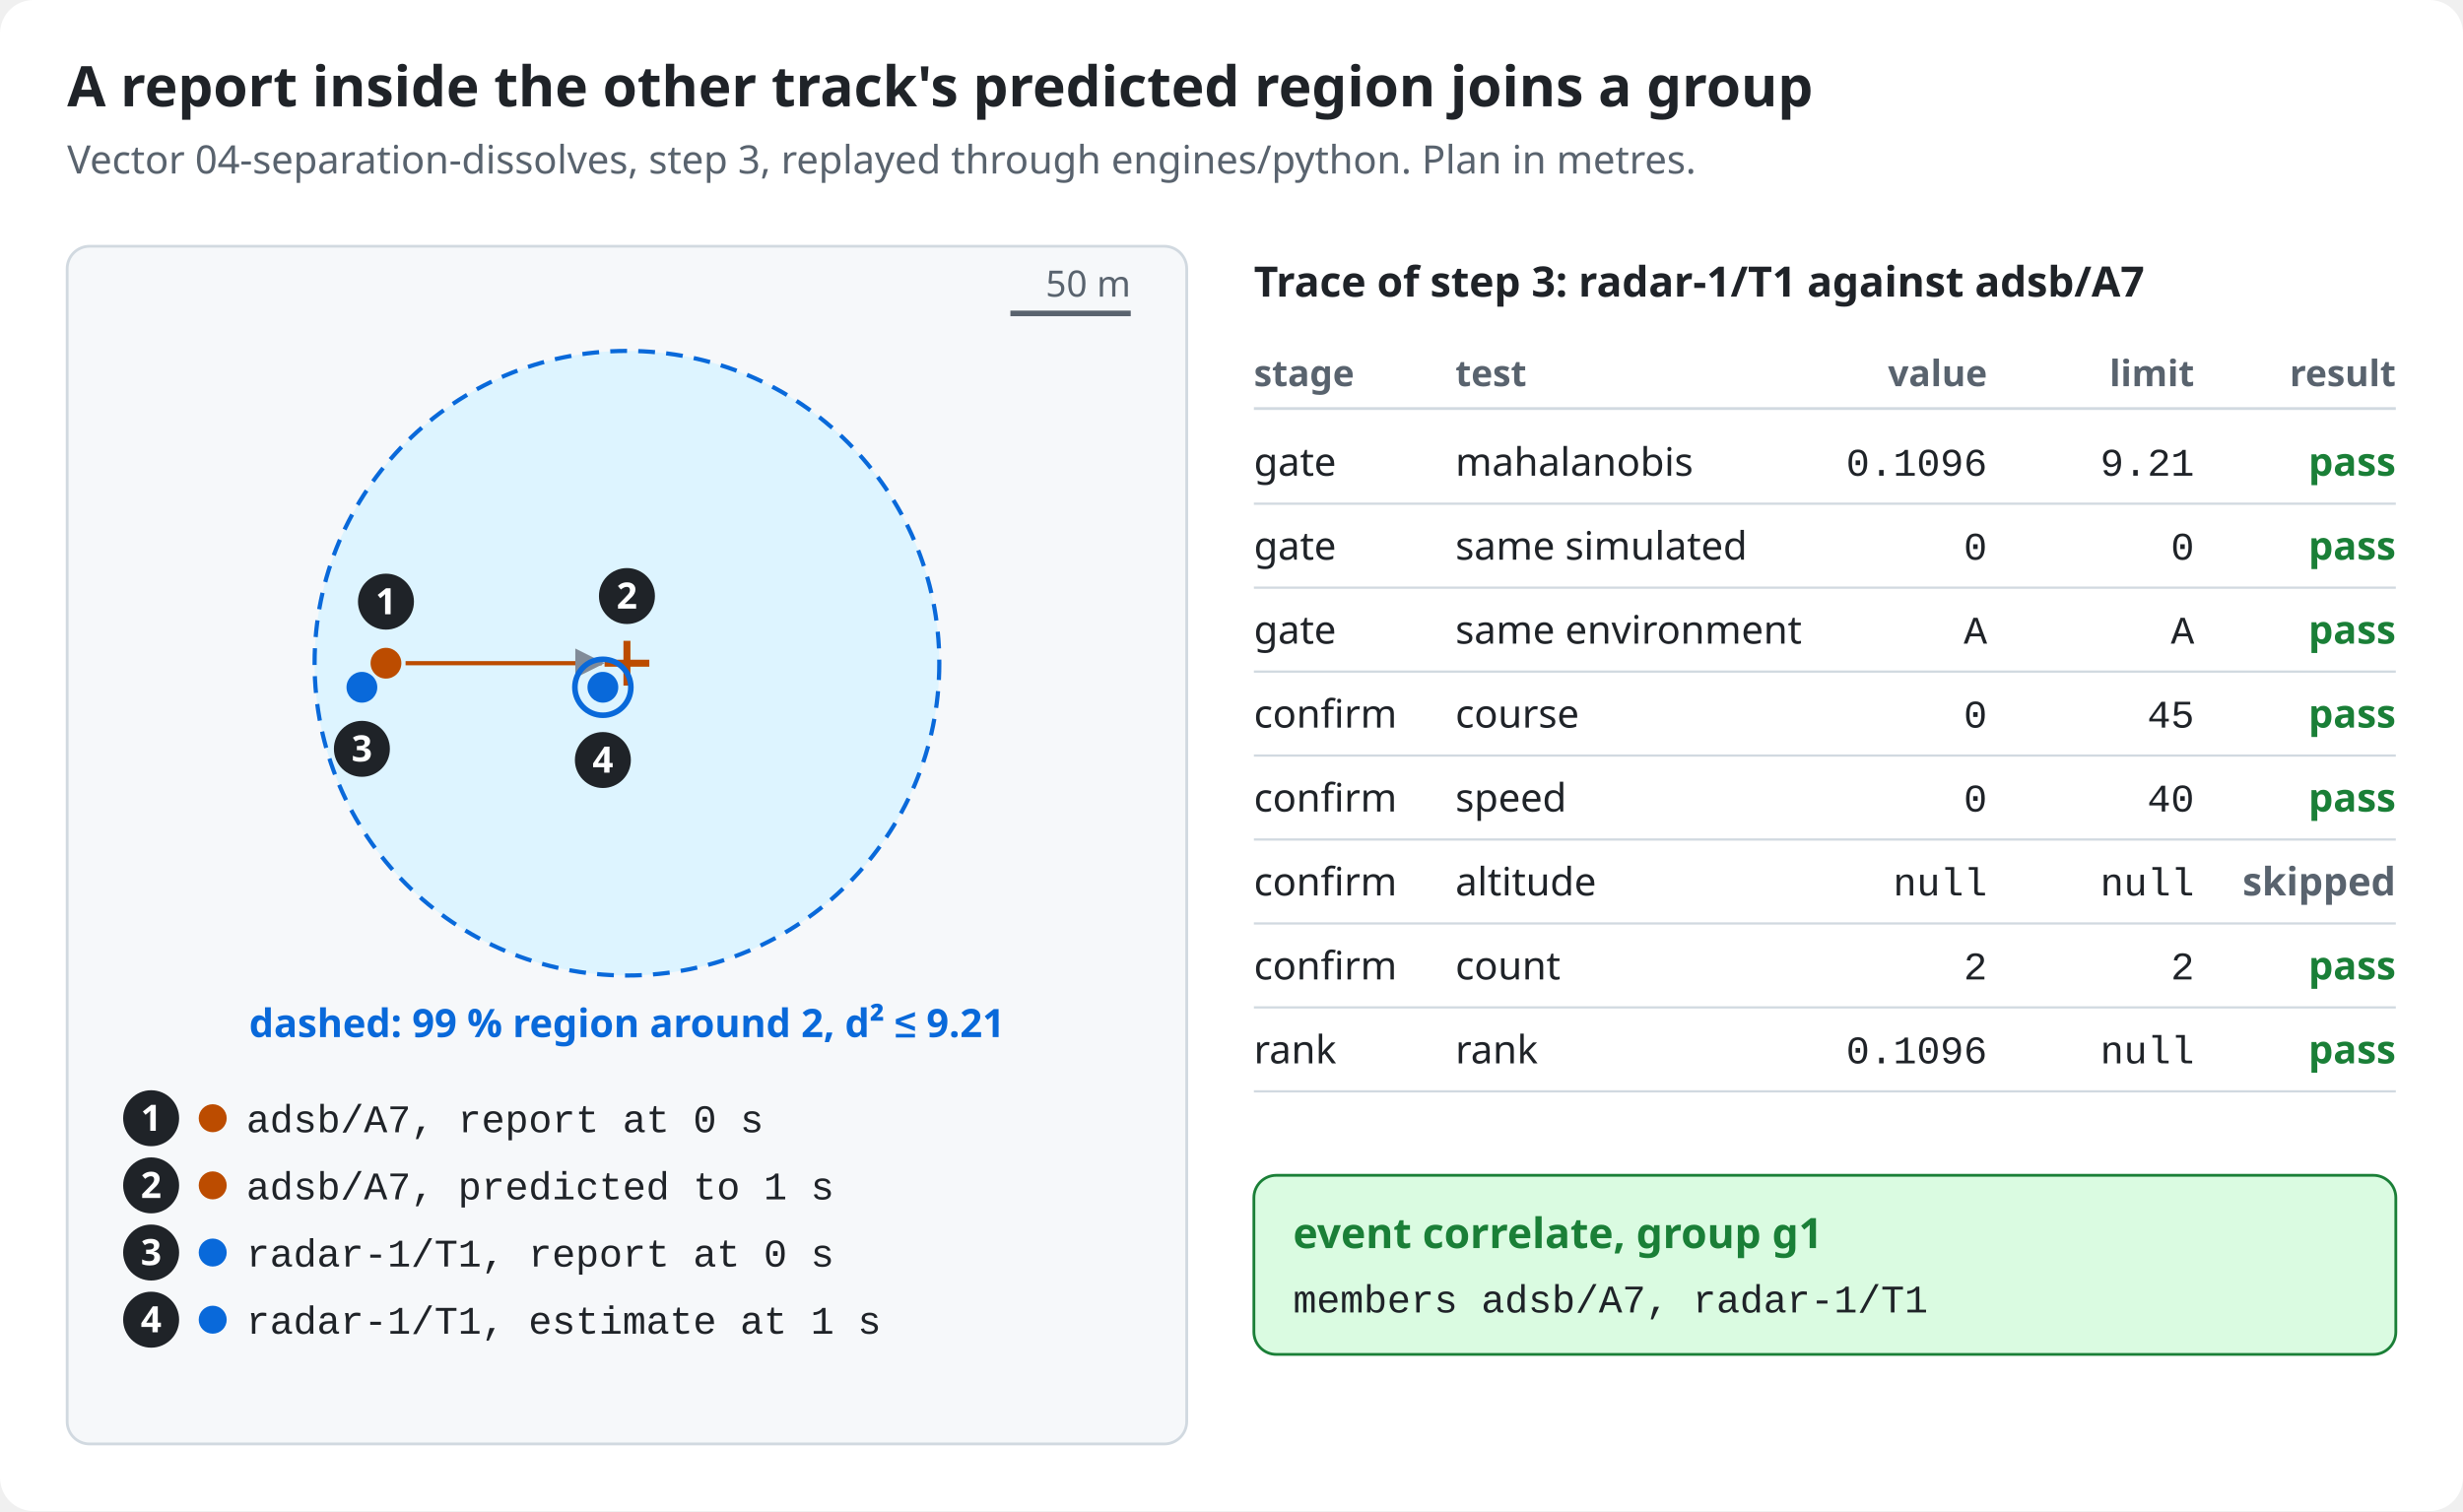
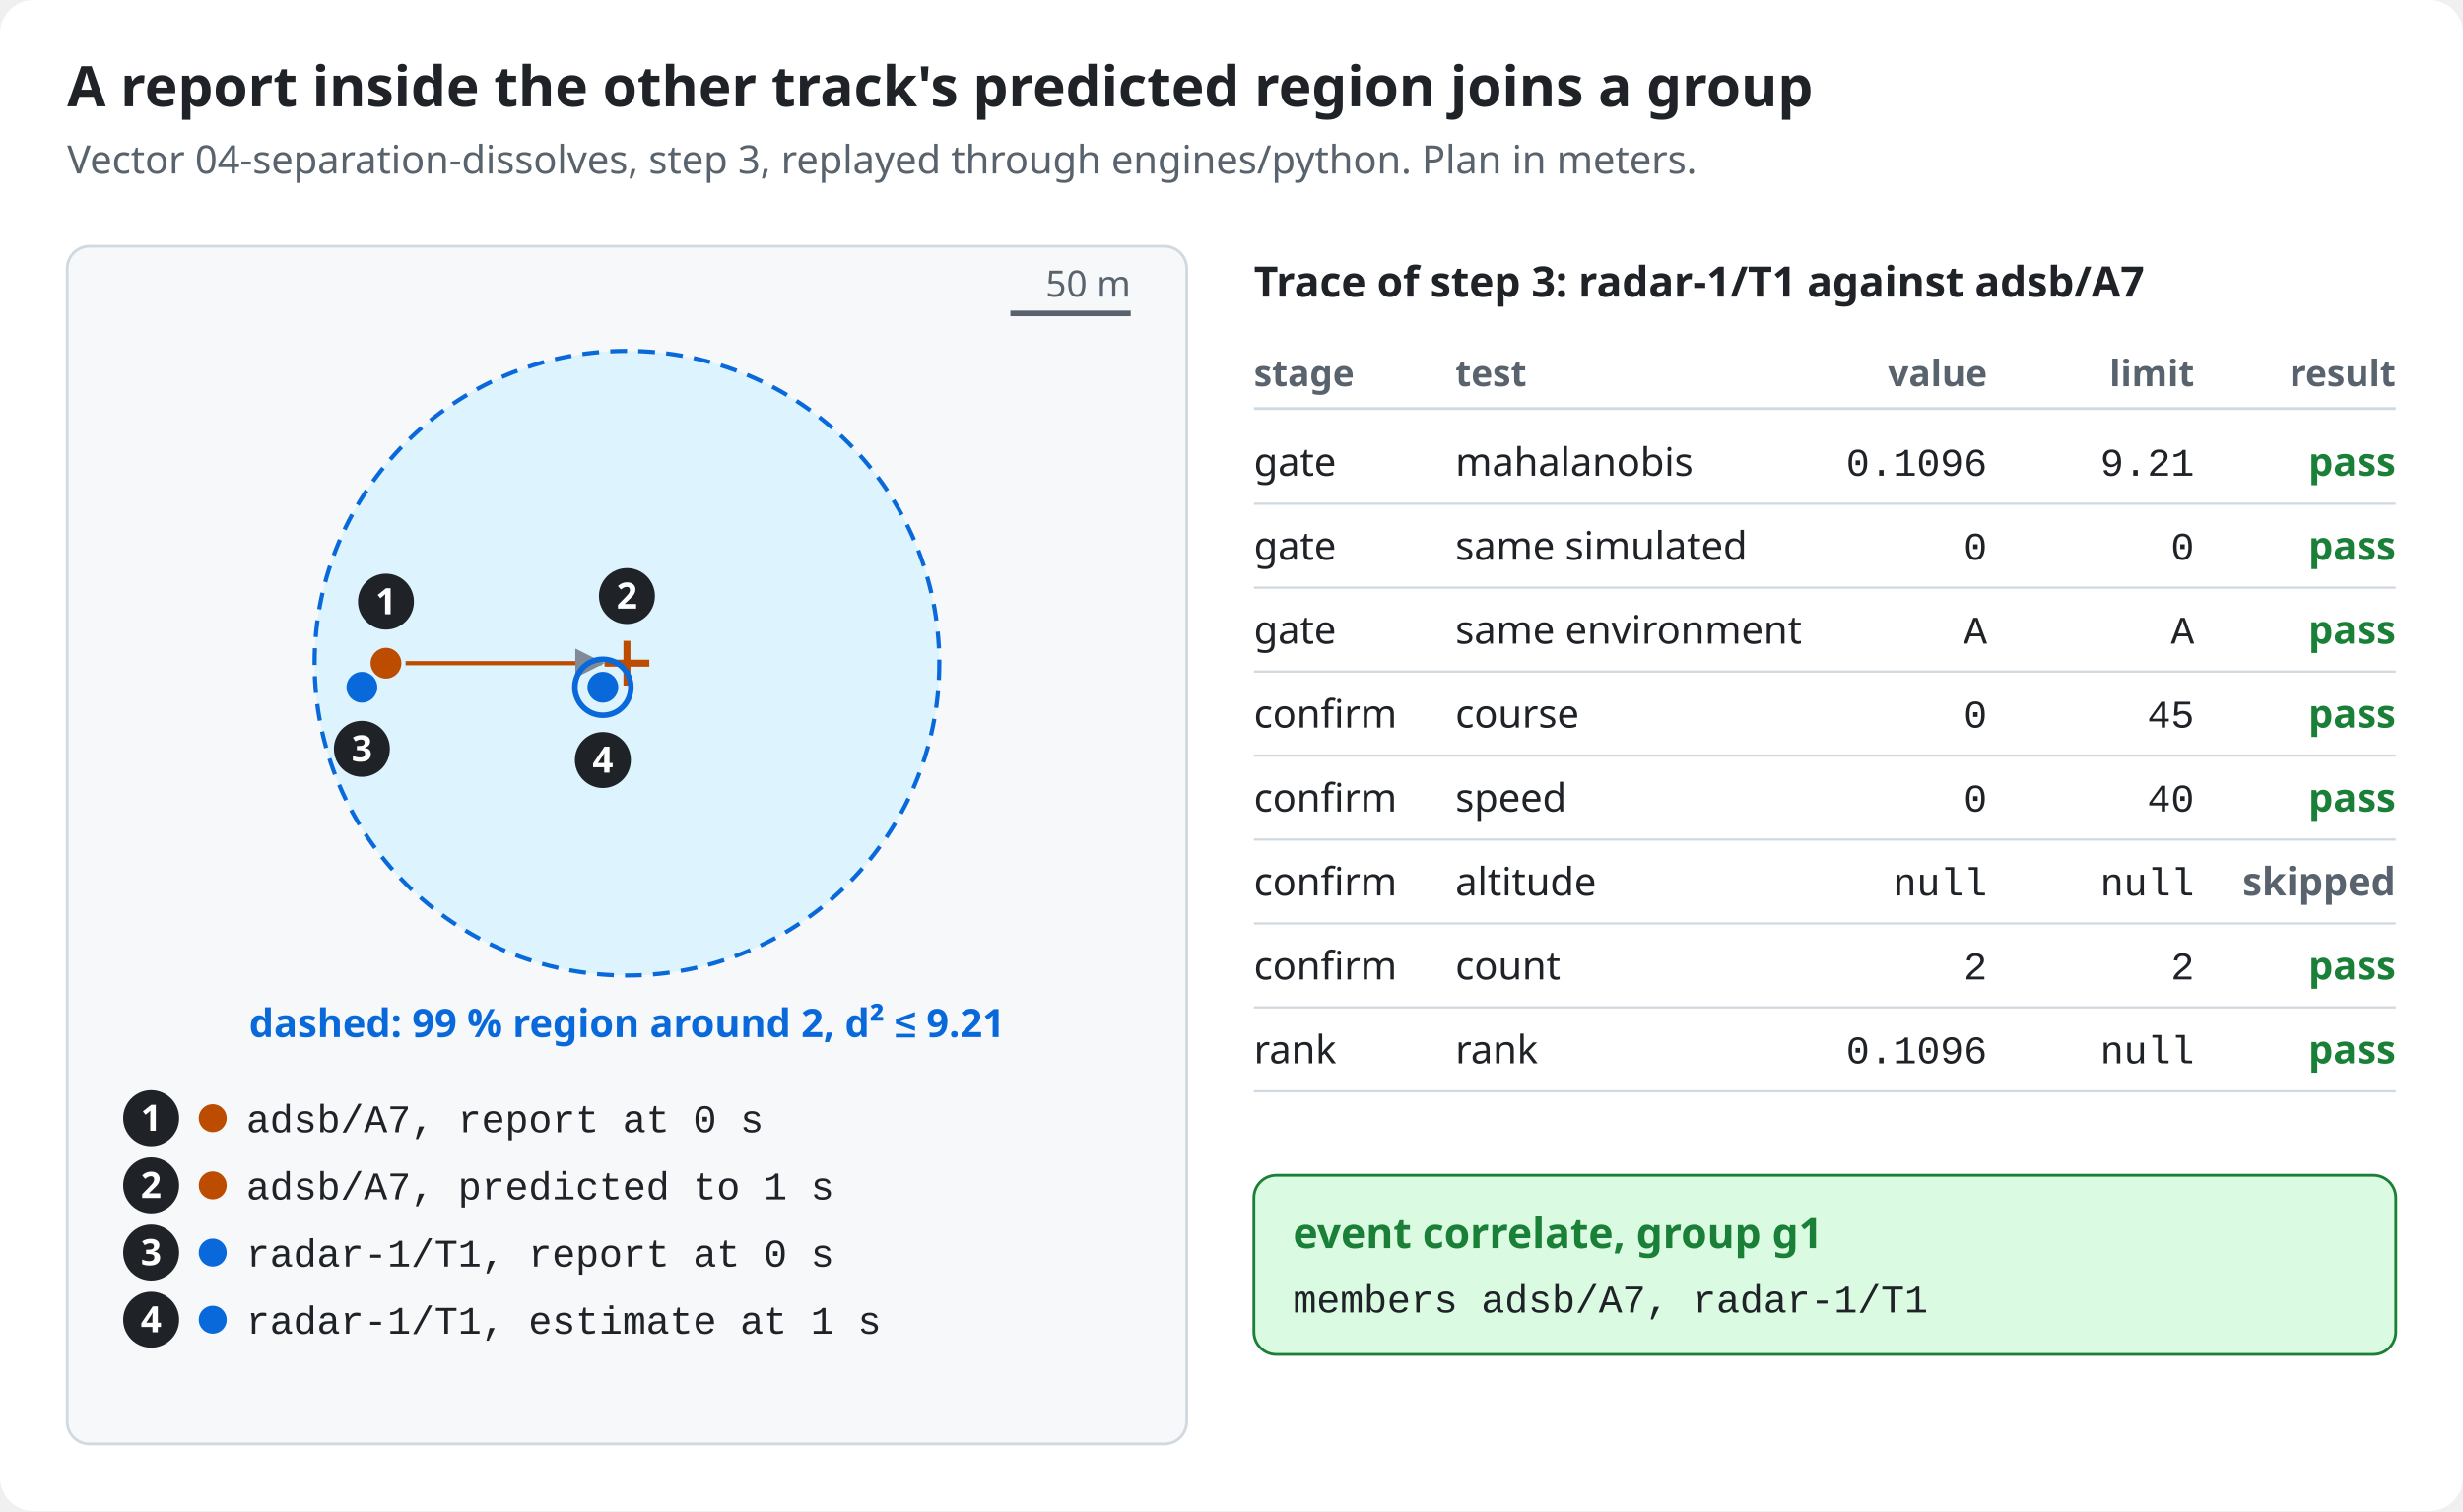
<svg xmlns="http://www.w3.org/2000/svg" viewBox="0 0 880 540" width="880" height="540" role="img" aria-labelledby="t d" font-family="-apple-system, BlinkMacSystemFont, 'Segoe UI', 'Noto Sans', Helvetica, Arial, sans-serif">
  <defs>
    <marker id="arrow" viewBox="0 0 10 10" refX="9" refY="5" markerWidth="7" markerHeight="7" orient="auto-start-reverse">
      <path d="M0,0L10,5L0,10z" fill="#818b98" />
    </marker>
  </defs>
  <rect width="100%" height="100%" rx="12" fill="#ffffff" />
  <text x="24" y="38" font-size="20" fill="#1f2328" text-anchor="start" font-weight="600">A report inside the other track's predicted region joins a group</text>
-   <text x="24" y="62" font-size="14" fill="#59636e" text-anchor="start">Vector 04-separation-dissolves, step 3, replayed through engines/python. Plan in metres.</text>
+   <text x="24" y="62" font-size="14" fill="#59636e" text-anchor="start">Vector 04-separation-dissolves, step 3, replayed through engines/python. Plan in meters.</text>
  <rect x="24" y="88" width="400" height="428" rx="8" fill="#f6f8fa" stroke="#d1d9e0" stroke-width="1" />
  <ellipse cx="224" cy="237" rx="111.6" ry="111.6" fill="#ddf4ff" stroke="#0969da" stroke-width="1.5" stroke-dasharray="6 4" />
  <line x1="144.9" y1="237" x2="215" y2="237" stroke="#bc4c00" stroke-width="1.5" marker-end="url(#arrow)" />
  <circle cx="137.9" cy="237" r="5.5" fill="#bc4c00" />
  <path d="M216,237h16M224,229v16" fill="none" stroke="#bc4c00" stroke-width="2.5" />
  <circle cx="129.3" cy="245.6" r="5.5" fill="#0969da" />
  <circle cx="215.4" cy="245.6" r="5.5" fill="#0969da" />
  <circle cx="215.4" cy="245.6" r="10" fill="none" stroke="#0969da" stroke-width="2" />
  <circle cx="137.9" cy="215" r="10" fill="#1f2328" />
  <text x="137.9" y="219.5" font-size="13" fill="#ffffff" text-anchor="middle" font-weight="600">1</text>
  <circle cx="224" cy="213" r="10" fill="#1f2328" />
  <text x="224" y="217.5" font-size="13" fill="#ffffff" text-anchor="middle" font-weight="600">2</text>
  <circle cx="129.3" cy="267.6" r="10" fill="#1f2328" />
  <text x="129.3" y="272.1" font-size="13" fill="#ffffff" text-anchor="middle" font-weight="600">3</text>
  <circle cx="215.4" cy="271.6" r="10" fill="#1f2328" />
  <text x="215.4" y="276.1" font-size="13" fill="#ffffff" text-anchor="middle" font-weight="600">4</text>
  <text x="224" y="370.6" font-size="14" fill="#0969da" text-anchor="middle" font-weight="600">dashed: 99 % region around 2, d² ≤ 9.21</text>
  <circle cx="54" cy="399.6" r="10" fill="#1f2328" />
  <text x="54" y="404.1" font-size="13" fill="#ffffff" text-anchor="middle" font-weight="600">1</text>
  <circle cx="76" cy="399.6" r="5" fill="#bc4c00" />
  <text x="88" y="404.6" font-size="14" fill="#1f2328" text-anchor="start" font-family="ui-monospace, SFMono-Regular, 'SF Mono', Menlo, Consolas, 'Liberation Mono', monospace">adsb/A7, report at 0 s</text>
  <circle cx="54" cy="423.6" r="10" fill="#1f2328" />
  <text x="54" y="428.1" font-size="13" fill="#ffffff" text-anchor="middle" font-weight="600">2</text>
  <circle cx="76" cy="423.6" r="5" fill="#bc4c00" />
  <text x="88" y="428.6" font-size="14" fill="#1f2328" text-anchor="start" font-family="ui-monospace, SFMono-Regular, 'SF Mono', Menlo, Consolas, 'Liberation Mono', monospace">adsb/A7, predicted to 1 s</text>
  <circle cx="54" cy="447.6" r="10" fill="#1f2328" />
  <text x="54" y="452.1" font-size="13" fill="#ffffff" text-anchor="middle" font-weight="600">3</text>
  <circle cx="76" cy="447.6" r="5" fill="#0969da" />
  <text x="88" y="452.6" font-size="14" fill="#1f2328" text-anchor="start" font-family="ui-monospace, SFMono-Regular, 'SF Mono', Menlo, Consolas, 'Liberation Mono', monospace">radar-1/T1, report at 0 s</text>
  <circle cx="54" cy="471.6" r="10" fill="#1f2328" />
  <text x="54" y="476.1" font-size="13" fill="#ffffff" text-anchor="middle" font-weight="600">4</text>
  <circle cx="76" cy="471.6" r="5" fill="#0969da" />
  <text x="88" y="476.6" font-size="14" fill="#1f2328" text-anchor="start" font-family="ui-monospace, SFMono-Regular, 'SF Mono', Menlo, Consolas, 'Liberation Mono', monospace">radar-1/T1, estimate at 1 s</text>
  <line x1="361" y1="112" x2="404" y2="112" stroke="#59636e" stroke-width="2" />
  <text x="404" y="106" font-size="13" fill="#59636e" text-anchor="end">50 m</text>
  <text x="448" y="106" font-size="15" fill="#1f2328" text-anchor="start" font-weight="600">Trace of step 3: radar-1/T1 against adsb/A7</text>
  <text x="448" y="138" font-size="13" fill="#59636e" text-anchor="start" font-weight="600">stage</text>
  <text x="520" y="138" font-size="13" fill="#59636e" text-anchor="start" font-weight="600">test</text>
  <text x="710" y="138" font-size="13" fill="#59636e" text-anchor="end" font-weight="600">value</text>
  <text x="784" y="138" font-size="13" fill="#59636e" text-anchor="end" font-weight="600">limit</text>
  <text x="856" y="138" font-size="13" fill="#59636e" text-anchor="end" font-weight="600">result</text>
  <line x1="448" y1="146" x2="856" y2="146" stroke="#d1d9e0" stroke-width="1" />
  <text x="448" y="170" font-size="14" fill="#1f2328" text-anchor="start">gate</text>
  <text x="520" y="170" font-size="14" fill="#1f2328" text-anchor="start">mahalanobis</text>
  <text x="710" y="170" font-size="14" fill="#1f2328" text-anchor="end" font-family="ui-monospace, SFMono-Regular, 'SF Mono', Menlo, Consolas, 'Liberation Mono', monospace">0.1096</text>
  <text x="784" y="170" font-size="14" fill="#1f2328" text-anchor="end" font-family="ui-monospace, SFMono-Regular, 'SF Mono', Menlo, Consolas, 'Liberation Mono', monospace">9.21</text>
  <text x="856" y="170" font-size="14" fill="#1a7f37" text-anchor="end" font-weight="600">pass</text>
  <line x1="448" y1="180" x2="856" y2="180" stroke="#d1d9e0" stroke-width="0.8" />
  <text x="448" y="200" font-size="14" fill="#1f2328" text-anchor="start">gate</text>
  <text x="520" y="200" font-size="14" fill="#1f2328" text-anchor="start">same simulated</text>
  <text x="710" y="200" font-size="14" fill="#1f2328" text-anchor="end" font-family="ui-monospace, SFMono-Regular, 'SF Mono', Menlo, Consolas, 'Liberation Mono', monospace">0</text>
  <text x="784" y="200" font-size="14" fill="#1f2328" text-anchor="end" font-family="ui-monospace, SFMono-Regular, 'SF Mono', Menlo, Consolas, 'Liberation Mono', monospace">0</text>
  <text x="856" y="200" font-size="14" fill="#1a7f37" text-anchor="end" font-weight="600">pass</text>
  <line x1="448" y1="210" x2="856" y2="210" stroke="#d1d9e0" stroke-width="0.8" />
  <text x="448" y="230" font-size="14" fill="#1f2328" text-anchor="start">gate</text>
  <text x="520" y="230" font-size="14" fill="#1f2328" text-anchor="start">same environment</text>
  <text x="710" y="230" font-size="14" fill="#1f2328" text-anchor="end" font-family="ui-monospace, SFMono-Regular, 'SF Mono', Menlo, Consolas, 'Liberation Mono', monospace">A</text>
  <text x="784" y="230" font-size="14" fill="#1f2328" text-anchor="end" font-family="ui-monospace, SFMono-Regular, 'SF Mono', Menlo, Consolas, 'Liberation Mono', monospace">A</text>
  <text x="856" y="230" font-size="14" fill="#1a7f37" text-anchor="end" font-weight="600">pass</text>
  <line x1="448" y1="240" x2="856" y2="240" stroke="#d1d9e0" stroke-width="0.8" />
  <text x="448" y="260" font-size="14" fill="#1f2328" text-anchor="start">confirm</text>
  <text x="520" y="260" font-size="14" fill="#1f2328" text-anchor="start">course</text>
  <text x="710" y="260" font-size="14" fill="#1f2328" text-anchor="end" font-family="ui-monospace, SFMono-Regular, 'SF Mono', Menlo, Consolas, 'Liberation Mono', monospace">0</text>
  <text x="784" y="260" font-size="14" fill="#1f2328" text-anchor="end" font-family="ui-monospace, SFMono-Regular, 'SF Mono', Menlo, Consolas, 'Liberation Mono', monospace">45</text>
  <text x="856" y="260" font-size="14" fill="#1a7f37" text-anchor="end" font-weight="600">pass</text>
  <line x1="448" y1="270" x2="856" y2="270" stroke="#d1d9e0" stroke-width="0.8" />
  <text x="448" y="290" font-size="14" fill="#1f2328" text-anchor="start">confirm</text>
  <text x="520" y="290" font-size="14" fill="#1f2328" text-anchor="start">speed</text>
  <text x="710" y="290" font-size="14" fill="#1f2328" text-anchor="end" font-family="ui-monospace, SFMono-Regular, 'SF Mono', Menlo, Consolas, 'Liberation Mono', monospace">0</text>
  <text x="784" y="290" font-size="14" fill="#1f2328" text-anchor="end" font-family="ui-monospace, SFMono-Regular, 'SF Mono', Menlo, Consolas, 'Liberation Mono', monospace">40</text>
  <text x="856" y="290" font-size="14" fill="#1a7f37" text-anchor="end" font-weight="600">pass</text>
  <line x1="448" y1="300" x2="856" y2="300" stroke="#d1d9e0" stroke-width="0.8" />
  <text x="448" y="320" font-size="14" fill="#1f2328" text-anchor="start">confirm</text>
  <text x="520" y="320" font-size="14" fill="#1f2328" text-anchor="start">altitude</text>
  <text x="710" y="320" font-size="14" fill="#1f2328" text-anchor="end" font-family="ui-monospace, SFMono-Regular, 'SF Mono', Menlo, Consolas, 'Liberation Mono', monospace">null</text>
  <text x="784" y="320" font-size="14" fill="#1f2328" text-anchor="end" font-family="ui-monospace, SFMono-Regular, 'SF Mono', Menlo, Consolas, 'Liberation Mono', monospace">null</text>
  <text x="856" y="320" font-size="14" fill="#59636e" text-anchor="end" font-weight="600">skipped</text>
  <line x1="448" y1="330" x2="856" y2="330" stroke="#d1d9e0" stroke-width="0.8" />
  <text x="448" y="350" font-size="14" fill="#1f2328" text-anchor="start">confirm</text>
  <text x="520" y="350" font-size="14" fill="#1f2328" text-anchor="start">count</text>
  <text x="710" y="350" font-size="14" fill="#1f2328" text-anchor="end" font-family="ui-monospace, SFMono-Regular, 'SF Mono', Menlo, Consolas, 'Liberation Mono', monospace">2</text>
  <text x="784" y="350" font-size="14" fill="#1f2328" text-anchor="end" font-family="ui-monospace, SFMono-Regular, 'SF Mono', Menlo, Consolas, 'Liberation Mono', monospace">2</text>
  <text x="856" y="350" font-size="14" fill="#1a7f37" text-anchor="end" font-weight="600">pass</text>
  <line x1="448" y1="360" x2="856" y2="360" stroke="#d1d9e0" stroke-width="0.8" />
  <text x="448" y="380" font-size="14" fill="#1f2328" text-anchor="start">rank</text>
  <text x="520" y="380" font-size="14" fill="#1f2328" text-anchor="start">rank</text>
  <text x="710" y="380" font-size="14" fill="#1f2328" text-anchor="end" font-family="ui-monospace, SFMono-Regular, 'SF Mono', Menlo, Consolas, 'Liberation Mono', monospace">0.1096</text>
  <text x="784" y="380" font-size="14" fill="#1f2328" text-anchor="end" font-family="ui-monospace, SFMono-Regular, 'SF Mono', Menlo, Consolas, 'Liberation Mono', monospace">null</text>
  <text x="856" y="380" font-size="14" fill="#1a7f37" text-anchor="end" font-weight="600">pass</text>
  <line x1="448" y1="390" x2="856" y2="390" stroke="#d1d9e0" stroke-width="0.8" />
  <rect x="448" y="420" width="408" height="64" rx="8" fill="#dafbe1" stroke="#1a7f37" stroke-width="1" />
  <text x="462" y="446" font-size="15" fill="#1a7f37" text-anchor="start" font-weight="600">event correlate, group g1</text>
  <text x="462" y="469" font-size="14" fill="#1f2328" text-anchor="start" font-family="ui-monospace, SFMono-Regular, 'SF Mono', Menlo, Consolas, 'Liberation Mono', monospace">members adsb/A7, radar-1/T1</text>
</svg>
